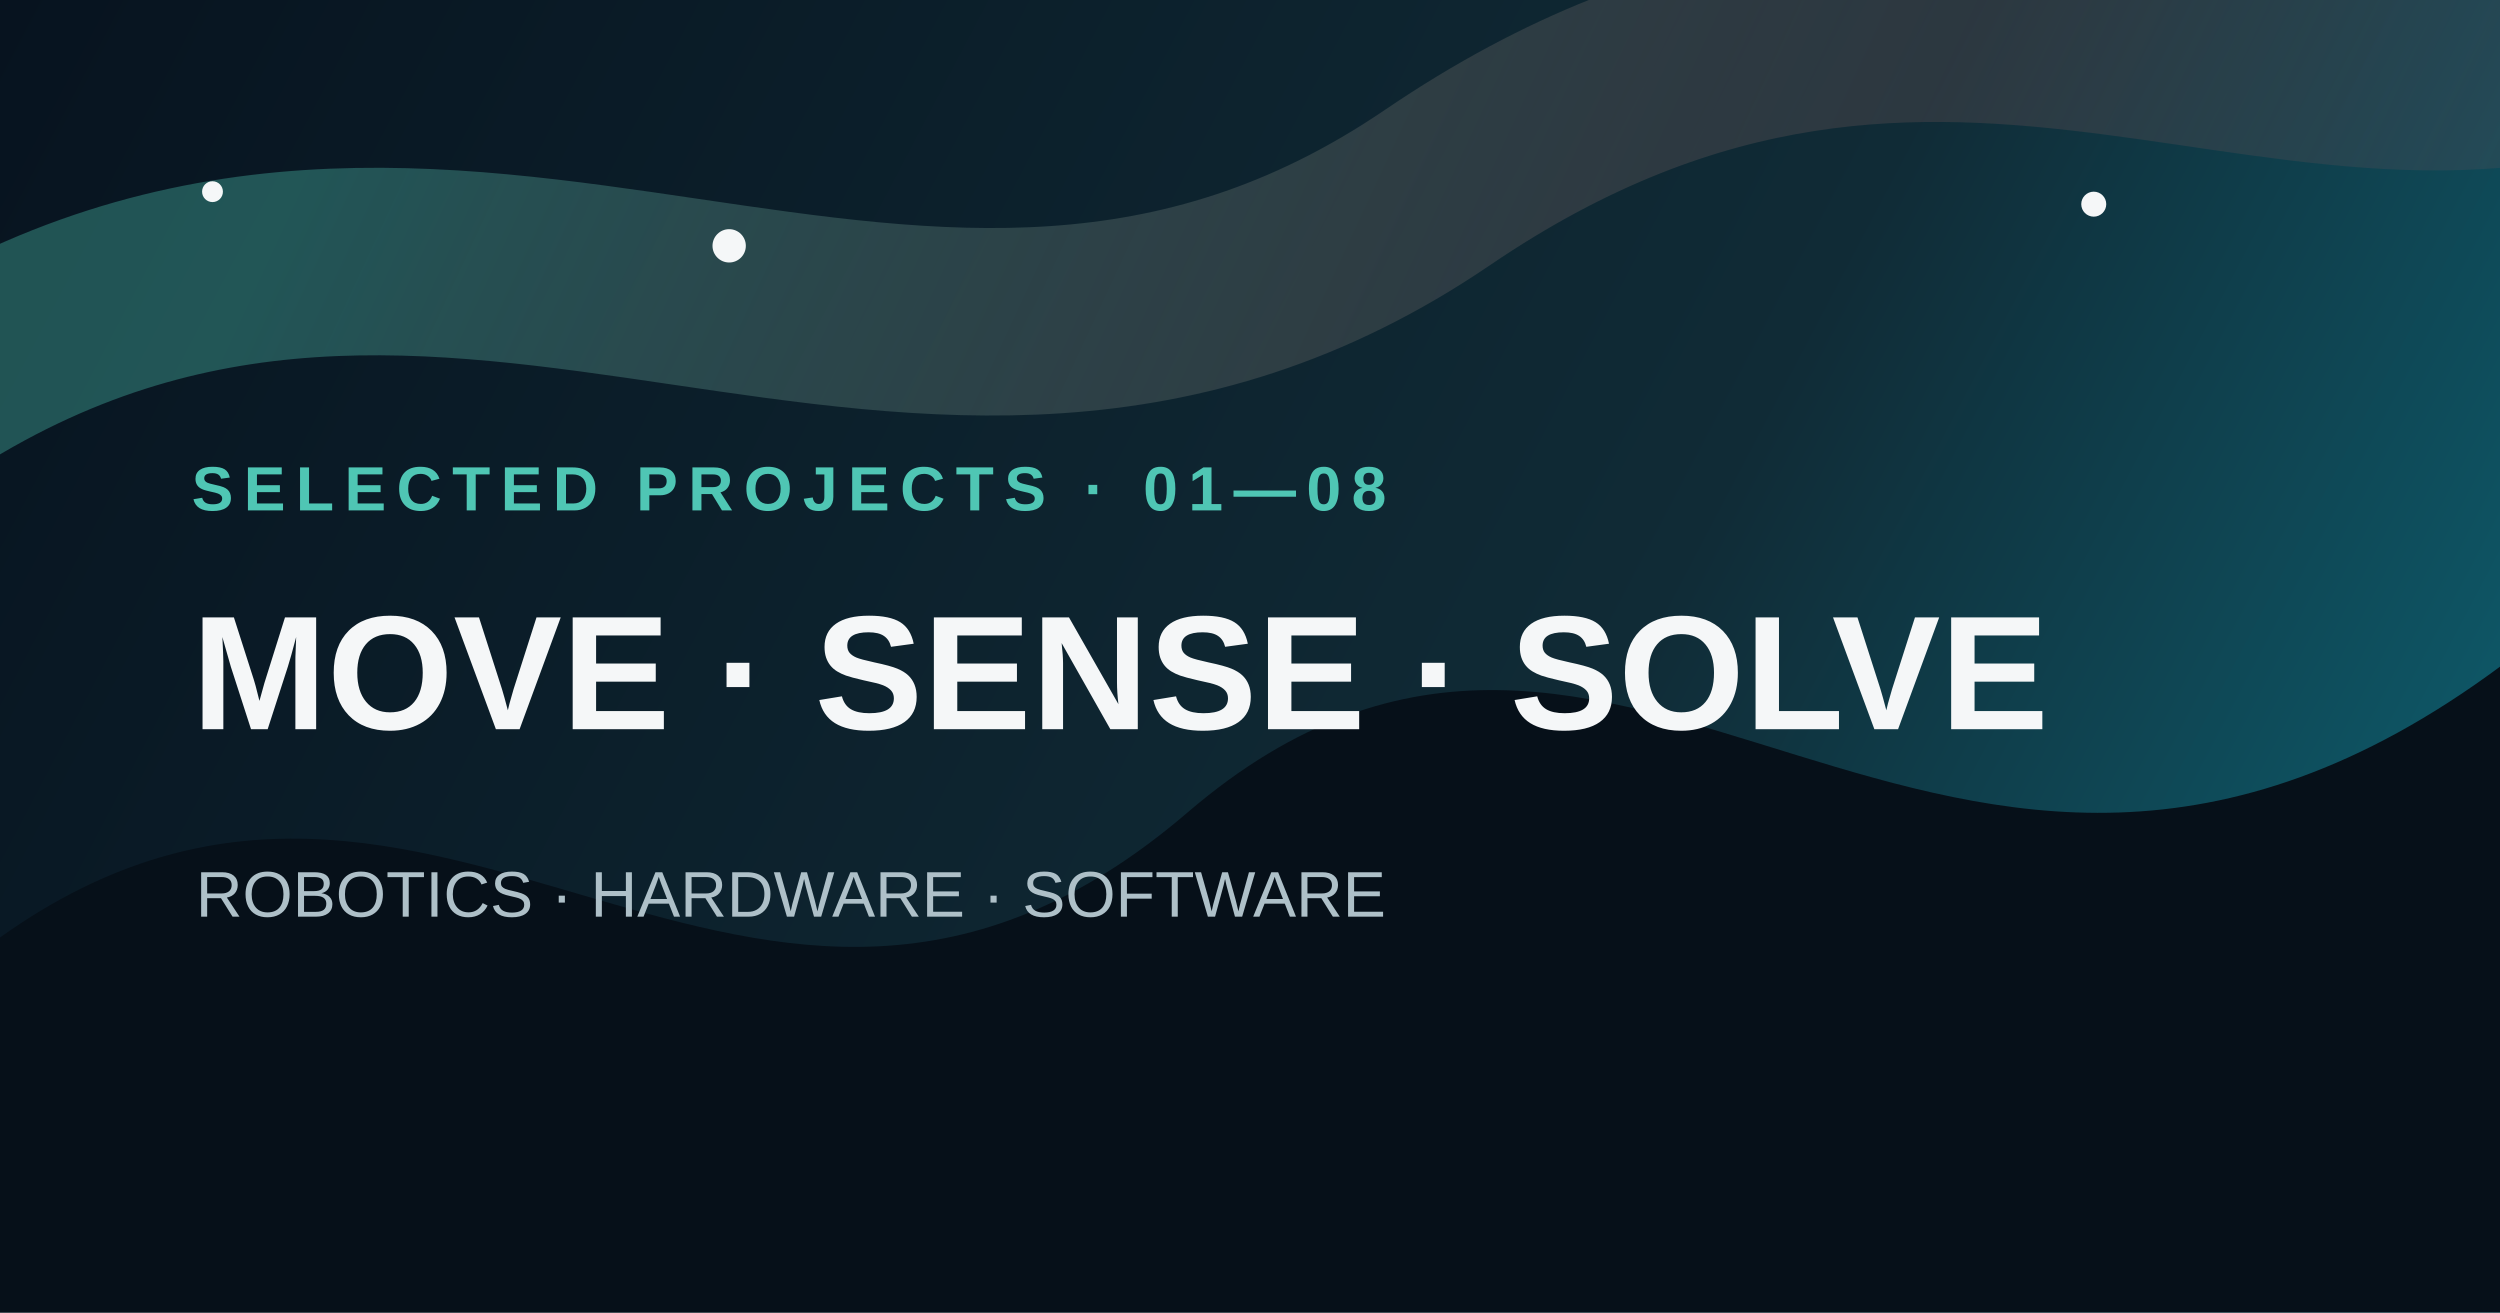
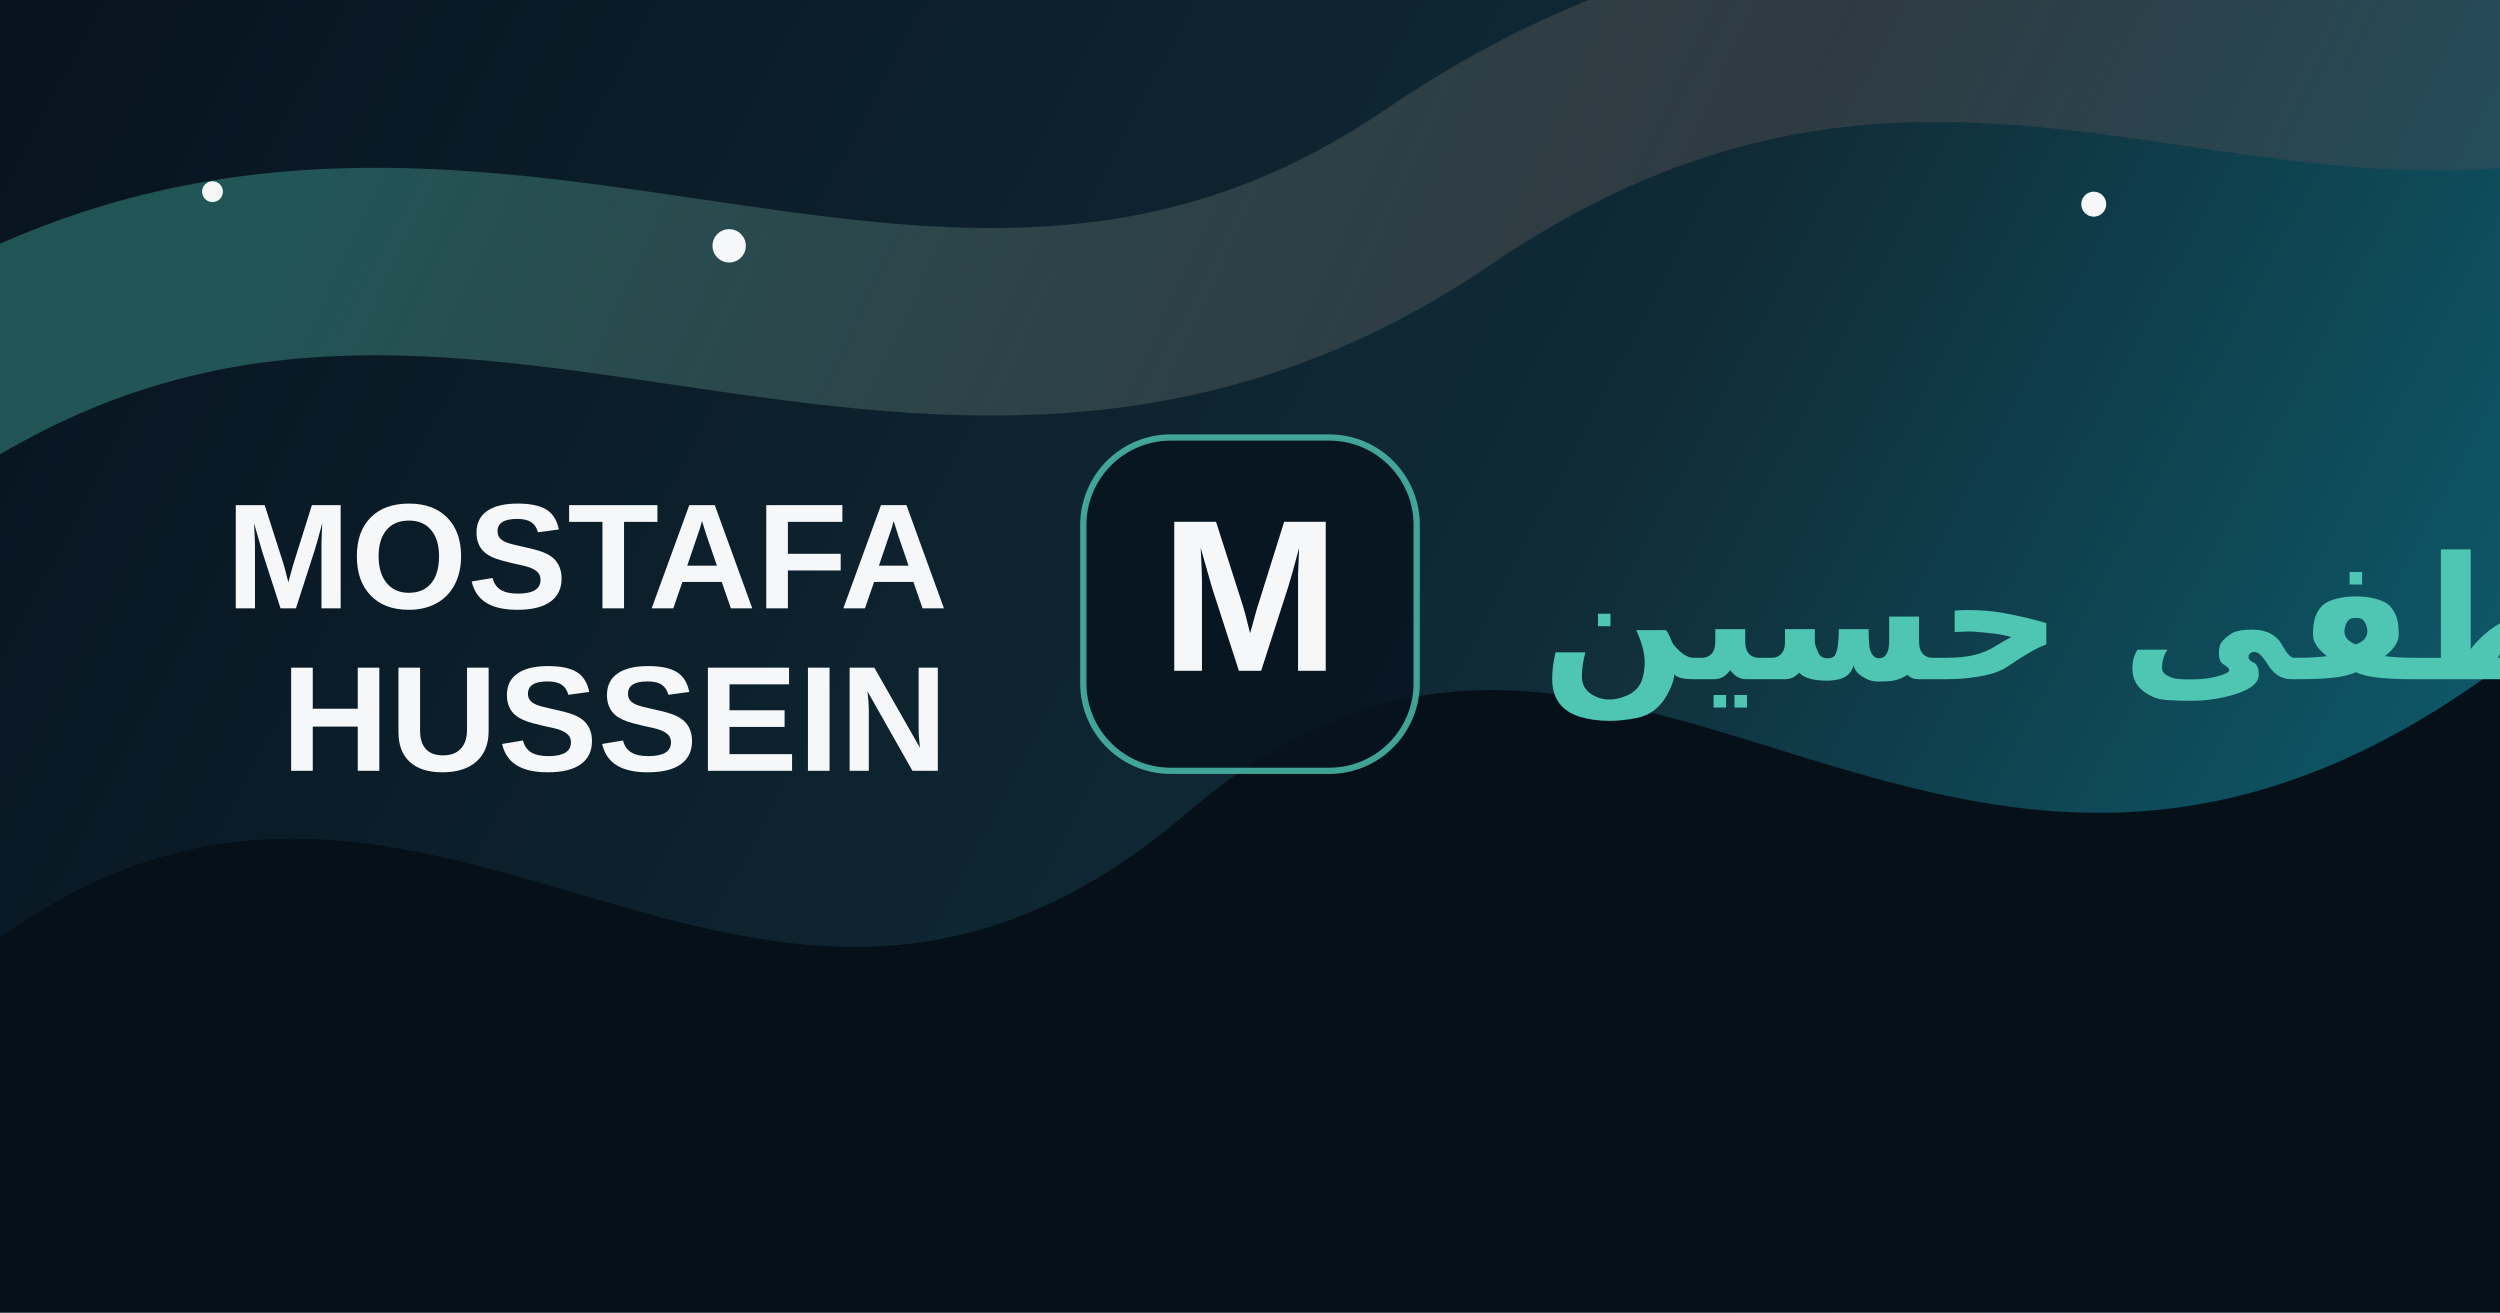
<svg xmlns="http://www.w3.org/2000/svg" width="1200" height="630" viewBox="0 0 1200 630" role="img" aria-labelledby="title desc">
  <defs>
    <linearGradient id="bg" x1="0" y1="0" x2="1200" y2="630" gradientUnits="userSpaceOnUse">
      <stop stop-color="#07131f" />
-       <stop offset=".62" stop-color="#102b36" />
+       <stop offset="0.58" stop-color="#102b36" />
      <stop offset="1" stop-color="#0d6677" />
    </linearGradient>
    <linearGradient id="aurora" x1="140" y1="100" x2="1000" y2="500" gradientUnits="userSpaceOnUse">
      <stop stop-color="#4fc6b4" stop-opacity=".7" />
-       <stop offset="1" stop-color="#e95b5b" stop-opacity=".18" />
+       <stop offset="1" stop-color="#e95b5b" stop-opacity=".2" />
    </linearGradient>
  </defs>
  <rect width="1200" height="630" fill="url(#bg)" />
  <path d="M0 450C210 300 360 570 570 390s360 130 630-70v310H0Z" fill="#061019" />
  <path d="M-40 190C220 20 440 260 690 90s420 10 600-80" fill="none" stroke="url(#aurora)" stroke-width="90" stroke-linecap="round" opacity=".5" />
  <g fill="#f5f7f8">
    <circle cx="102" cy="92" r="5" />
    <circle cx="350" cy="118" r="8" />
    <circle cx="1005" cy="98" r="6" />
  </g>
-   <text x="92" y="245" fill="#4fc6b4" font-family="Arial, sans-serif" font-size="30" font-weight="800" letter-spacing="5">SELECTED PROJECTS · 01—08</text>
-   <text x="92" y="350" fill="#f5f7f8" font-family="Arial, sans-serif" font-size="78" font-weight="800">MOVE · SENSE · SOLVE</text>
-   <text x="94" y="440" fill="#aec0c8" font-family="Arial, sans-serif" font-size="31">ROBOTICS · HARDWARE · SOFTWARE</text>
+   <g transform="translate(520 210)">
+     <rect width="160" height="160" rx="42" fill="#07131f" fill-opacity=".82" stroke="#4fc6b4" stroke-opacity=".8" stroke-width="3" />
+     <text x="80" y="112" fill="#f5f7f8" font-family="Arial, sans-serif" font-size="104" font-weight="900" text-anchor="middle">M</text>
+   </g>
+   <text x="455" y="292" fill="#f5f7f8" font-family="Arial, sans-serif" font-size="72" font-weight="900" text-anchor="end">MOSTAFA</text>
+   <text x="455" y="370" fill="#f5f7f8" font-family="Arial, sans-serif" font-size="72" font-weight="900" text-anchor="end">HUSSEIN</text>
+   <text x="740" y="326" fill="#4fc6b4" font-family="Arial, sans-serif" font-size="82" font-weight="800">مصطفى حسين</text>
</svg>
